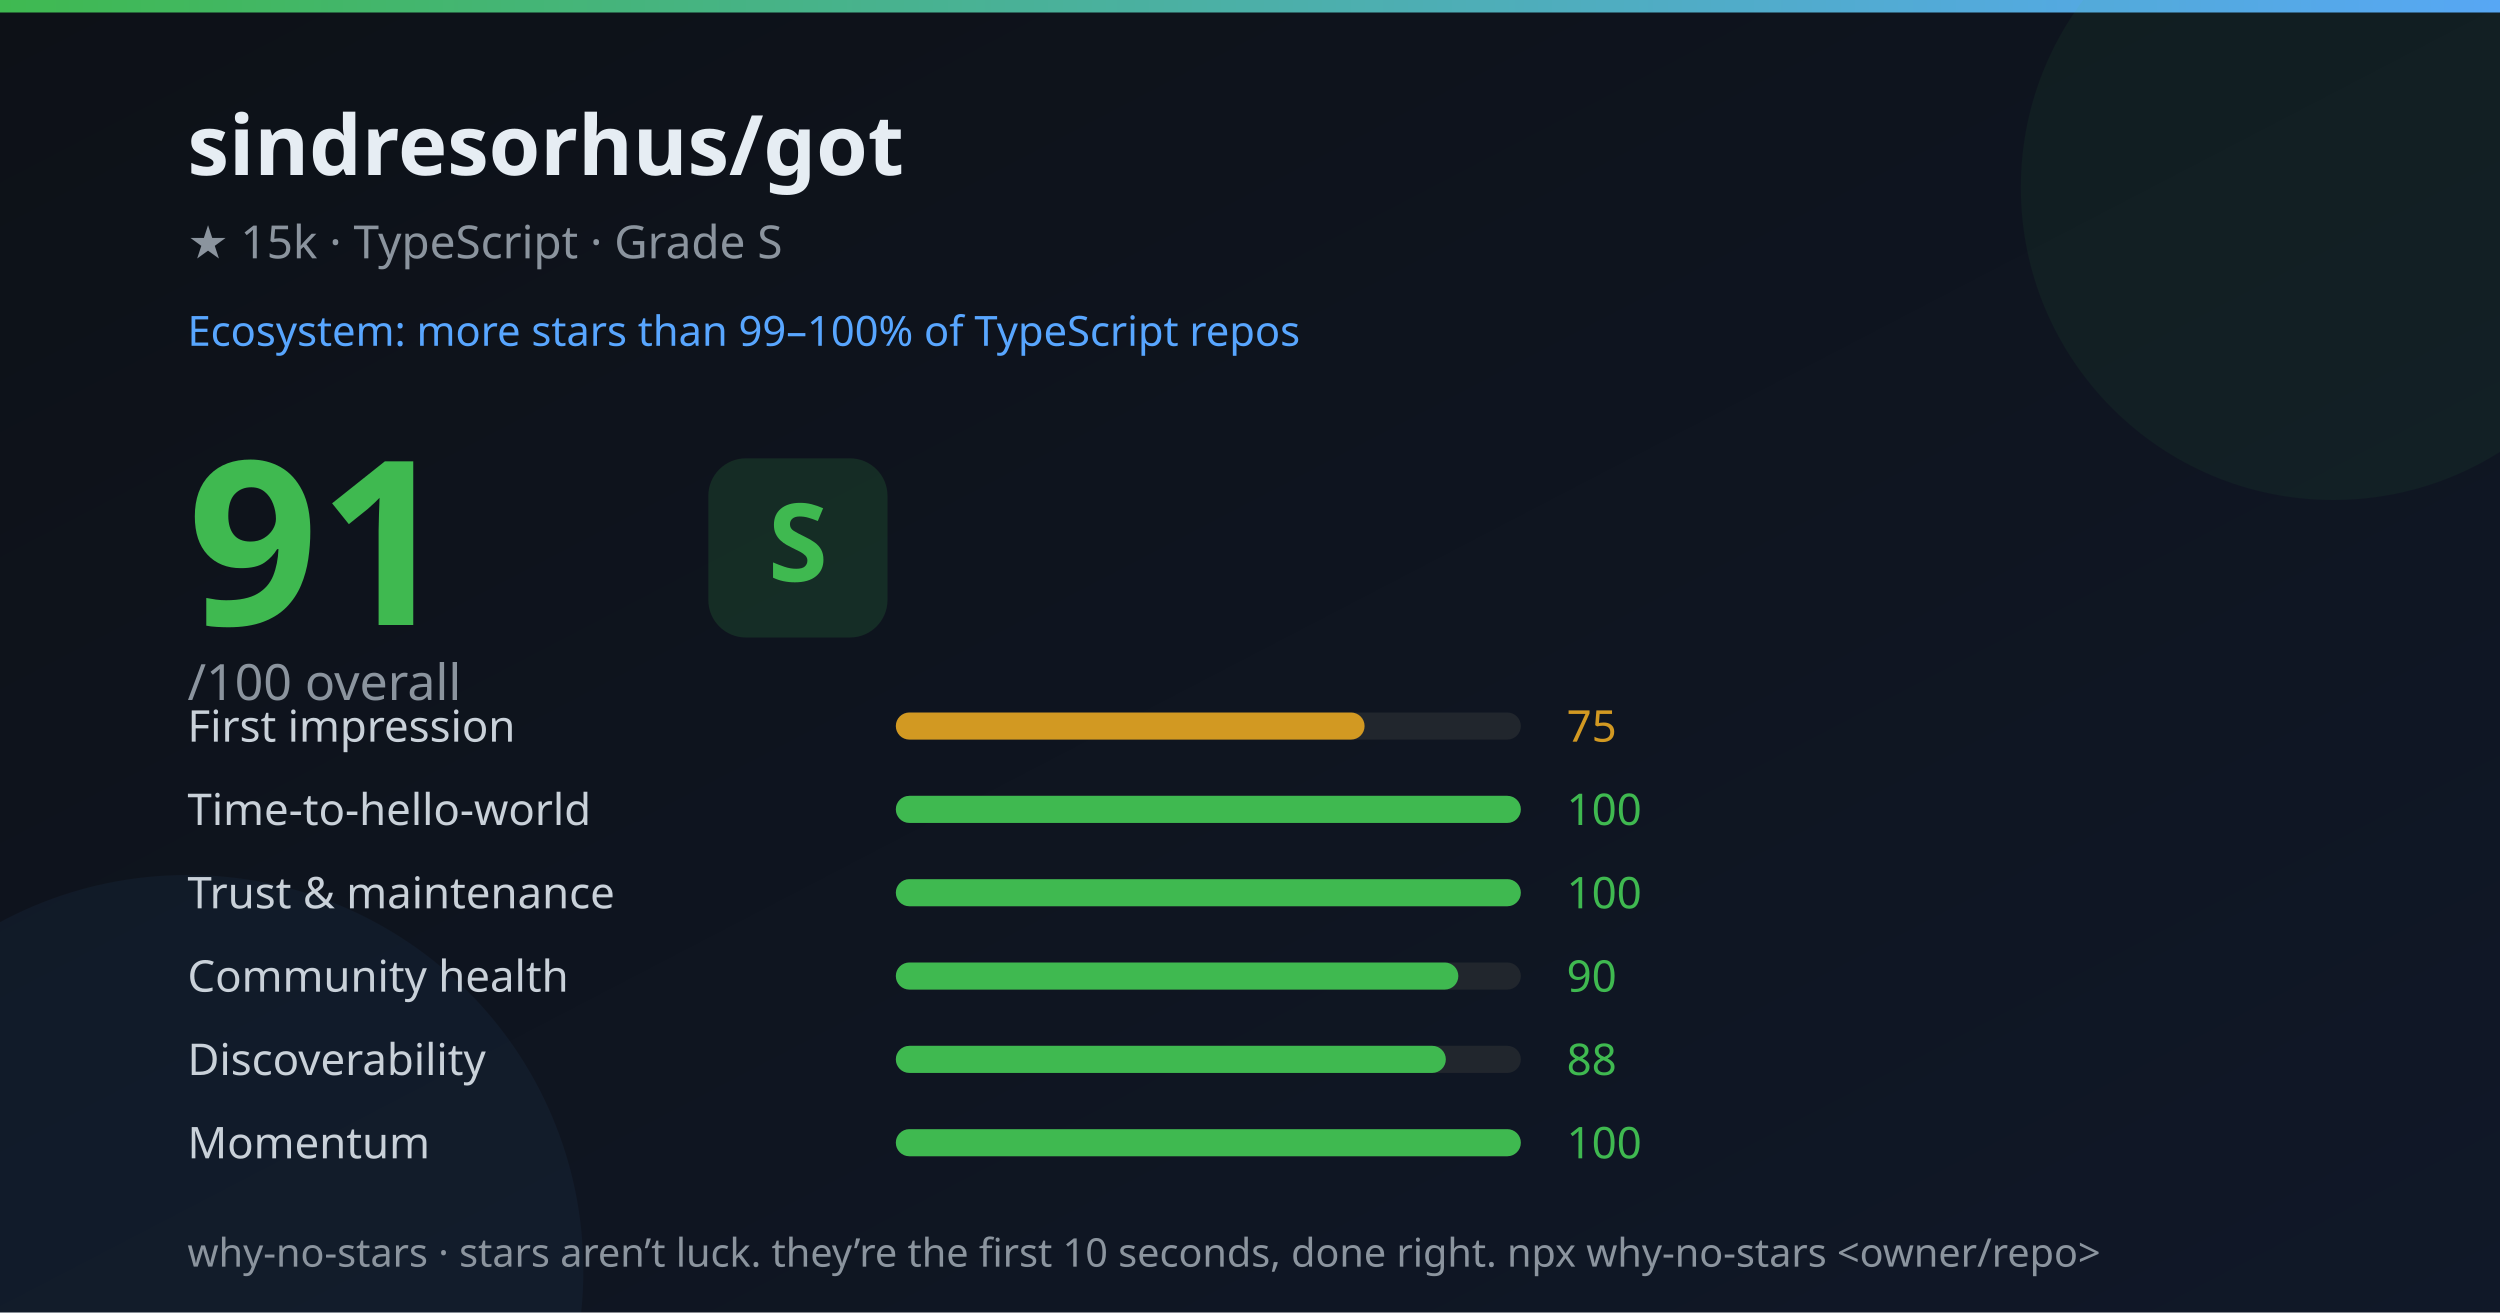
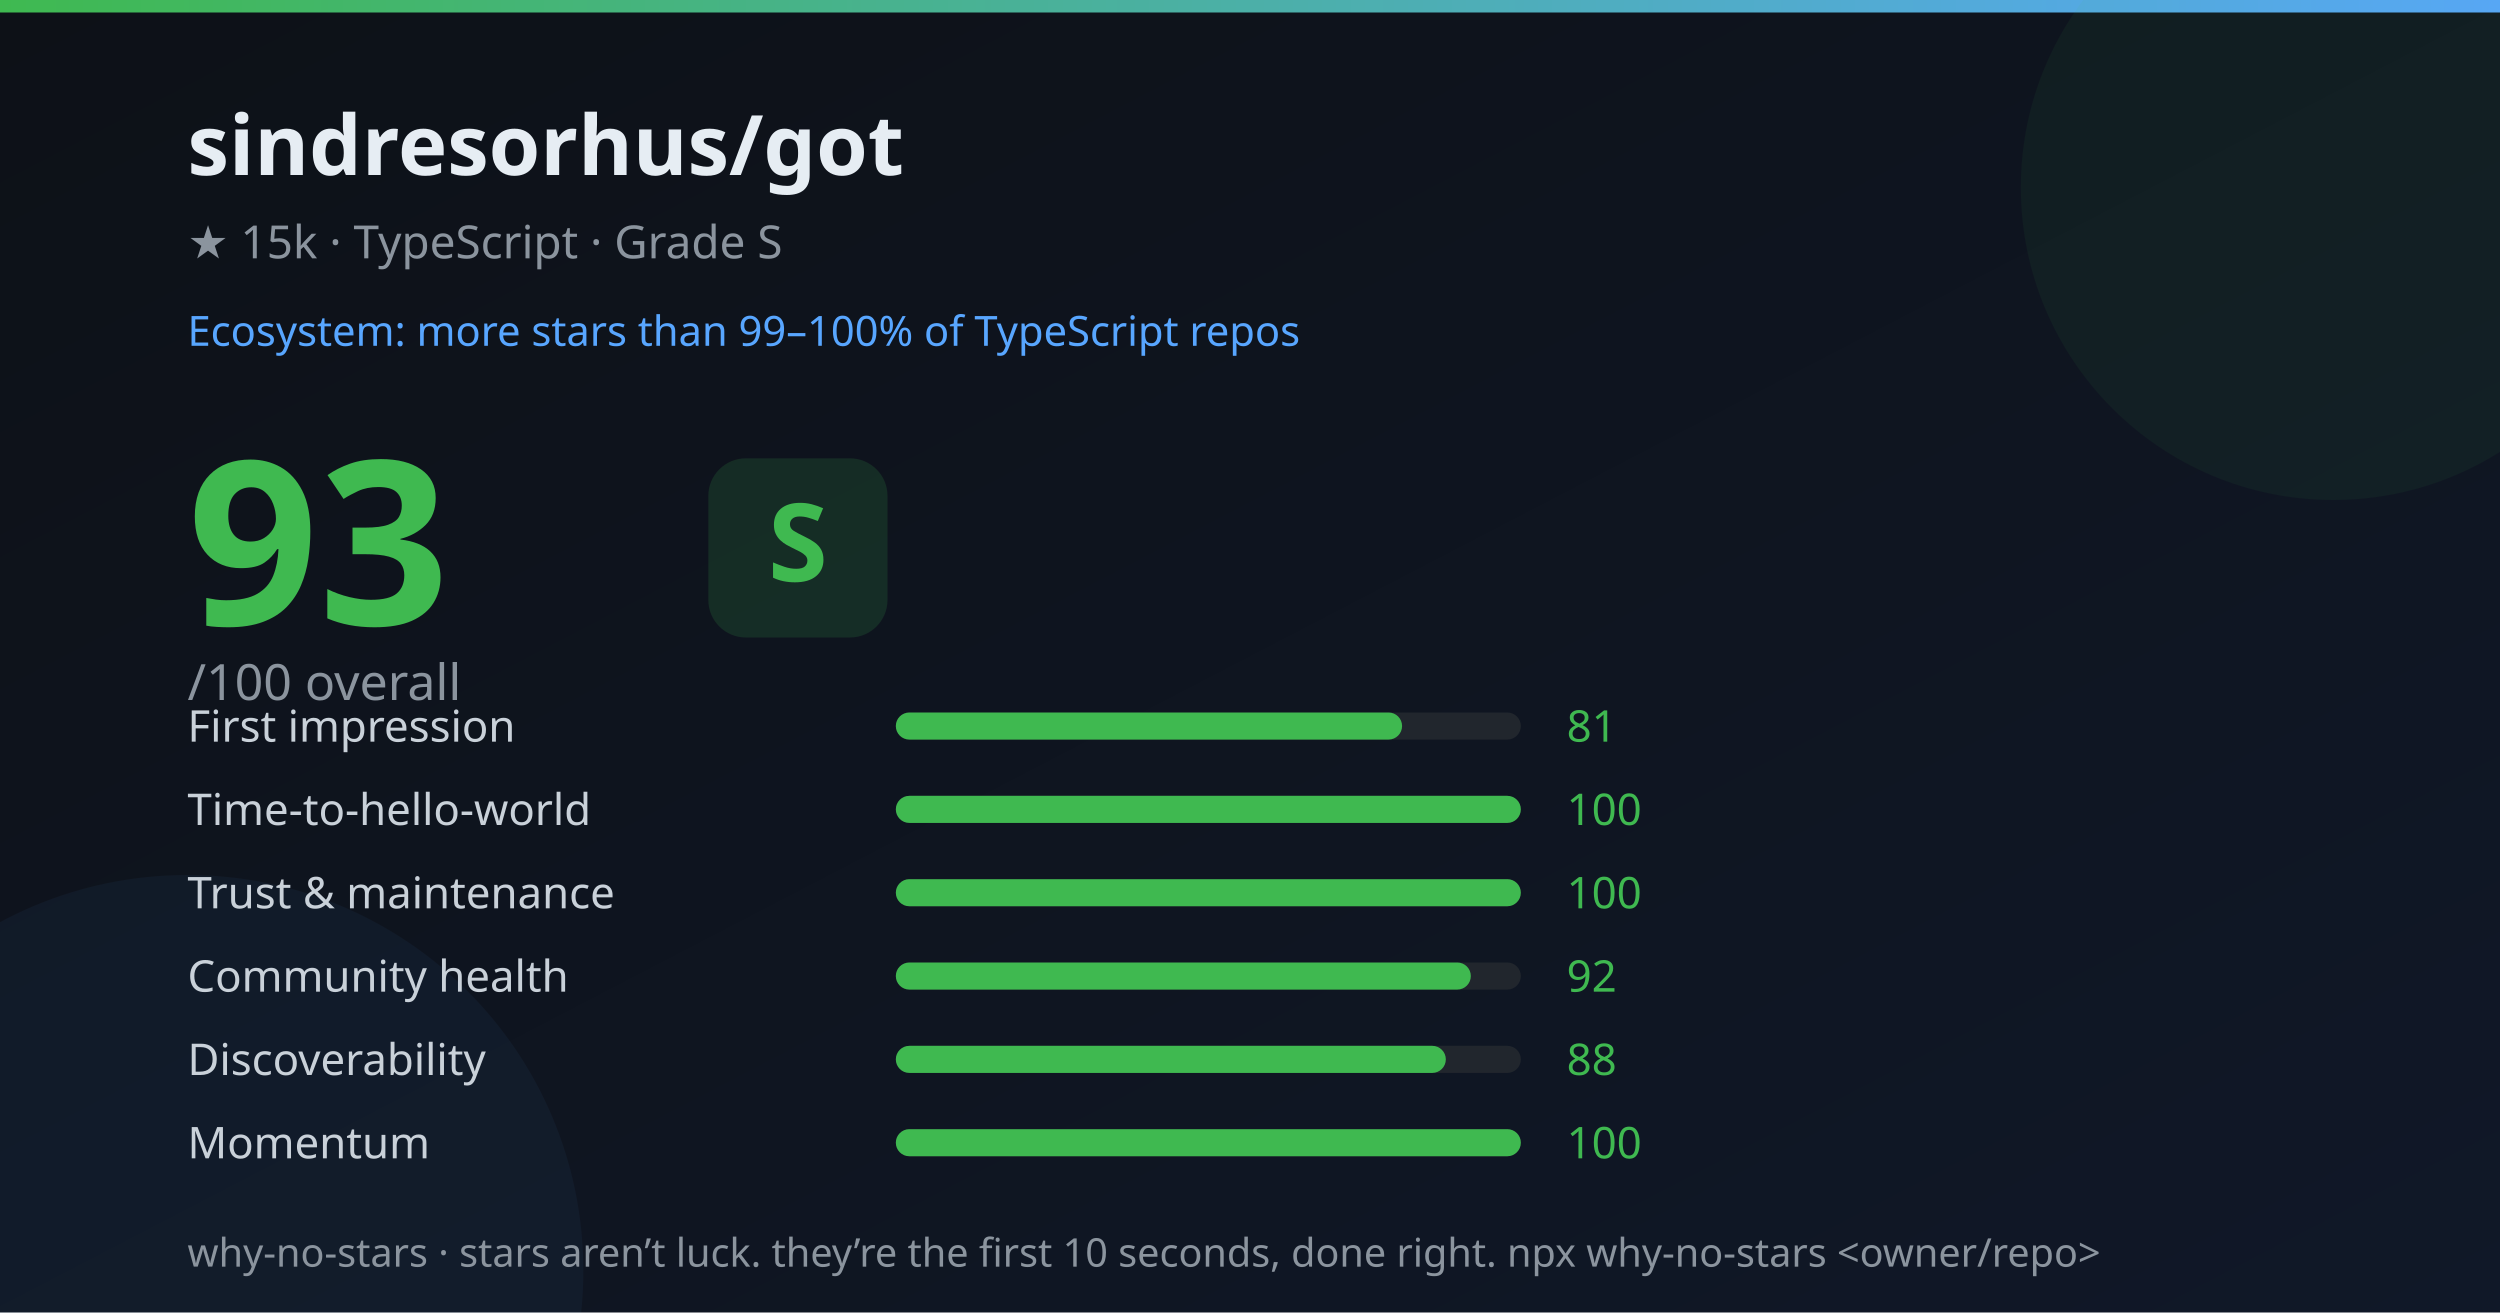
<svg xmlns="http://www.w3.org/2000/svg" width="1200" height="630" viewBox="0 0 1200 630">
  <defs>
    <linearGradient id="bg" x1="0" y1="0" x2="1" y2="1">
      <stop offset="0" stop-color="#0d1117" />
      <stop offset="1" stop-color="#101828" />
    </linearGradient>
    <linearGradient id="accent" x1="0" y1="0" x2="1" y2="0">
      <stop offset="0" stop-color="#3fb950" />
      <stop offset="1" stop-color="#58a6ff" />
    </linearGradient>
  </defs>
  <rect width="1200" height="630" fill="url(#bg)" />
  <rect x="0" y="0" width="1200" height="6" fill="url(#accent)" />
  <circle cx="1120" cy="90" r="150" fill="#3fb950" opacity="0.06" />
  <circle cx="90" cy="610" r="190" fill="#58a6ff" opacity="0.05" />
  <text x="90" y="84" font-family="Segoe UI, PingFang SC, Microsoft YaHei, sans-serif" font-size="40" font-weight="700" fill="#e6edf3">sindresorhus/got</text>
  <text x="90" y="124" font-family="Segoe UI, PingFang SC, Microsoft YaHei, sans-serif" font-size="22" fill="#8b949e">★ 15k   ·   TypeScript   ·   Grade S</text>
  <text x="90" y="166" font-family="Segoe UI, PingFang SC, Microsoft YaHei, sans-serif" font-size="20" fill="#58a6ff">Ecosystem: more stars than 99–100% of TypeScript repos</text>
-   <text x="90" y="300" font-family="Segoe UI, PingFang SC, Microsoft YaHei, sans-serif" font-size="110" font-weight="800" fill="#3fb950">91</text>
+   <text x="90" y="300" font-family="Segoe UI, PingFang SC, Microsoft YaHei, sans-serif" font-size="110" font-weight="800" fill="#3fb950">93</text>
  <text x="90" y="336" font-family="Segoe UI, PingFang SC, Microsoft YaHei, sans-serif" font-size="24" fill="#8b949e">/100 overall</text>
  <rect x="340" y="220" width="86" height="86" rx="18" fill="#3fb950" opacity="0.15" />
  <text x="383" y="279" text-anchor="middle" font-family="Segoe UI, PingFang SC, Microsoft YaHei, sans-serif" font-size="52" font-weight="800" fill="#3fb950">S</text>
  <text x="90" y="356" font-family="Segoe UI, PingFang SC, Microsoft YaHei, sans-serif" font-size="21" fill="#c9d1d9">First impression</text>
  <rect x="430" y="342" width="300" height="13" rx="6.5" fill="#21262d" />
-   <rect x="430" y="342" width="225.0" height="13" rx="6.5" fill="#d29922" />
-   <text x="752" y="356" font-family="Segoe UI, PingFang SC, Microsoft YaHei, sans-serif" font-size="21" fill="#d29922">75</text>
+   <rect x="430" y="342" width="243.0" height="13" rx="6.5" fill="#3fb950" />
+   <text x="752" y="356" font-family="Segoe UI, PingFang SC, Microsoft YaHei, sans-serif" font-size="21" fill="#3fb950">81</text>
  <text x="90" y="396" font-family="Segoe UI, PingFang SC, Microsoft YaHei, sans-serif" font-size="21" fill="#c9d1d9">Time-to-hello-world</text>
  <rect x="430" y="382" width="300" height="13" rx="6.5" fill="#21262d" />
  <rect x="430" y="382" width="300.0" height="13" rx="6.5" fill="#3fb950" />
  <text x="752" y="396" font-family="Segoe UI, PingFang SC, Microsoft YaHei, sans-serif" font-size="21" fill="#3fb950">100</text>
  <text x="90" y="436" font-family="Segoe UI, PingFang SC, Microsoft YaHei, sans-serif" font-size="21" fill="#c9d1d9">Trust &amp; maintenance</text>
  <rect x="430" y="422" width="300" height="13" rx="6.5" fill="#21262d" />
  <rect x="430" y="422" width="300.0" height="13" rx="6.5" fill="#3fb950" />
  <text x="752" y="436" font-family="Segoe UI, PingFang SC, Microsoft YaHei, sans-serif" font-size="21" fill="#3fb950">100</text>
  <text x="90" y="476" font-family="Segoe UI, PingFang SC, Microsoft YaHei, sans-serif" font-size="21" fill="#c9d1d9">Community health</text>
  <rect x="430" y="462" width="300" height="13" rx="6.5" fill="#21262d" />
-   <rect x="430" y="462" width="270.0" height="13" rx="6.5" fill="#3fb950" />
-   <text x="752" y="476" font-family="Segoe UI, PingFang SC, Microsoft YaHei, sans-serif" font-size="21" fill="#3fb950">90</text>
+   <rect x="430" y="462" width="276.0" height="13" rx="6.5" fill="#3fb950" />
+   <text x="752" y="476" font-family="Segoe UI, PingFang SC, Microsoft YaHei, sans-serif" font-size="21" fill="#3fb950">92</text>
  <text x="90" y="516" font-family="Segoe UI, PingFang SC, Microsoft YaHei, sans-serif" font-size="21" fill="#c9d1d9">Discoverability</text>
  <rect x="430" y="502" width="300" height="13" rx="6.5" fill="#21262d" />
  <rect x="430" y="502" width="264.0" height="13" rx="6.5" fill="#3fb950" />
  <text x="752" y="516" font-family="Segoe UI, PingFang SC, Microsoft YaHei, sans-serif" font-size="21" fill="#3fb950">88</text>
  <text x="90" y="556" font-family="Segoe UI, PingFang SC, Microsoft YaHei, sans-serif" font-size="21" fill="#c9d1d9">Momentum</text>
  <rect x="430" y="542" width="300" height="13" rx="6.5" fill="#21262d" />
  <rect x="430" y="542" width="300.0" height="13" rx="6.5" fill="#3fb950" />
  <text x="752" y="556" font-family="Segoe UI, PingFang SC, Microsoft YaHei, sans-serif" font-size="21" fill="#3fb950">100</text>
  <text x="90" y="608" font-family="Segoe UI, PingFang SC, Microsoft YaHei, sans-serif" font-size="19" fill="#8b949e">why-no-stars · stars aren’t luck. they’re the first 10 seconds, done right.   npx why-no-stars &lt;owner/repo&gt;</text>
</svg>
